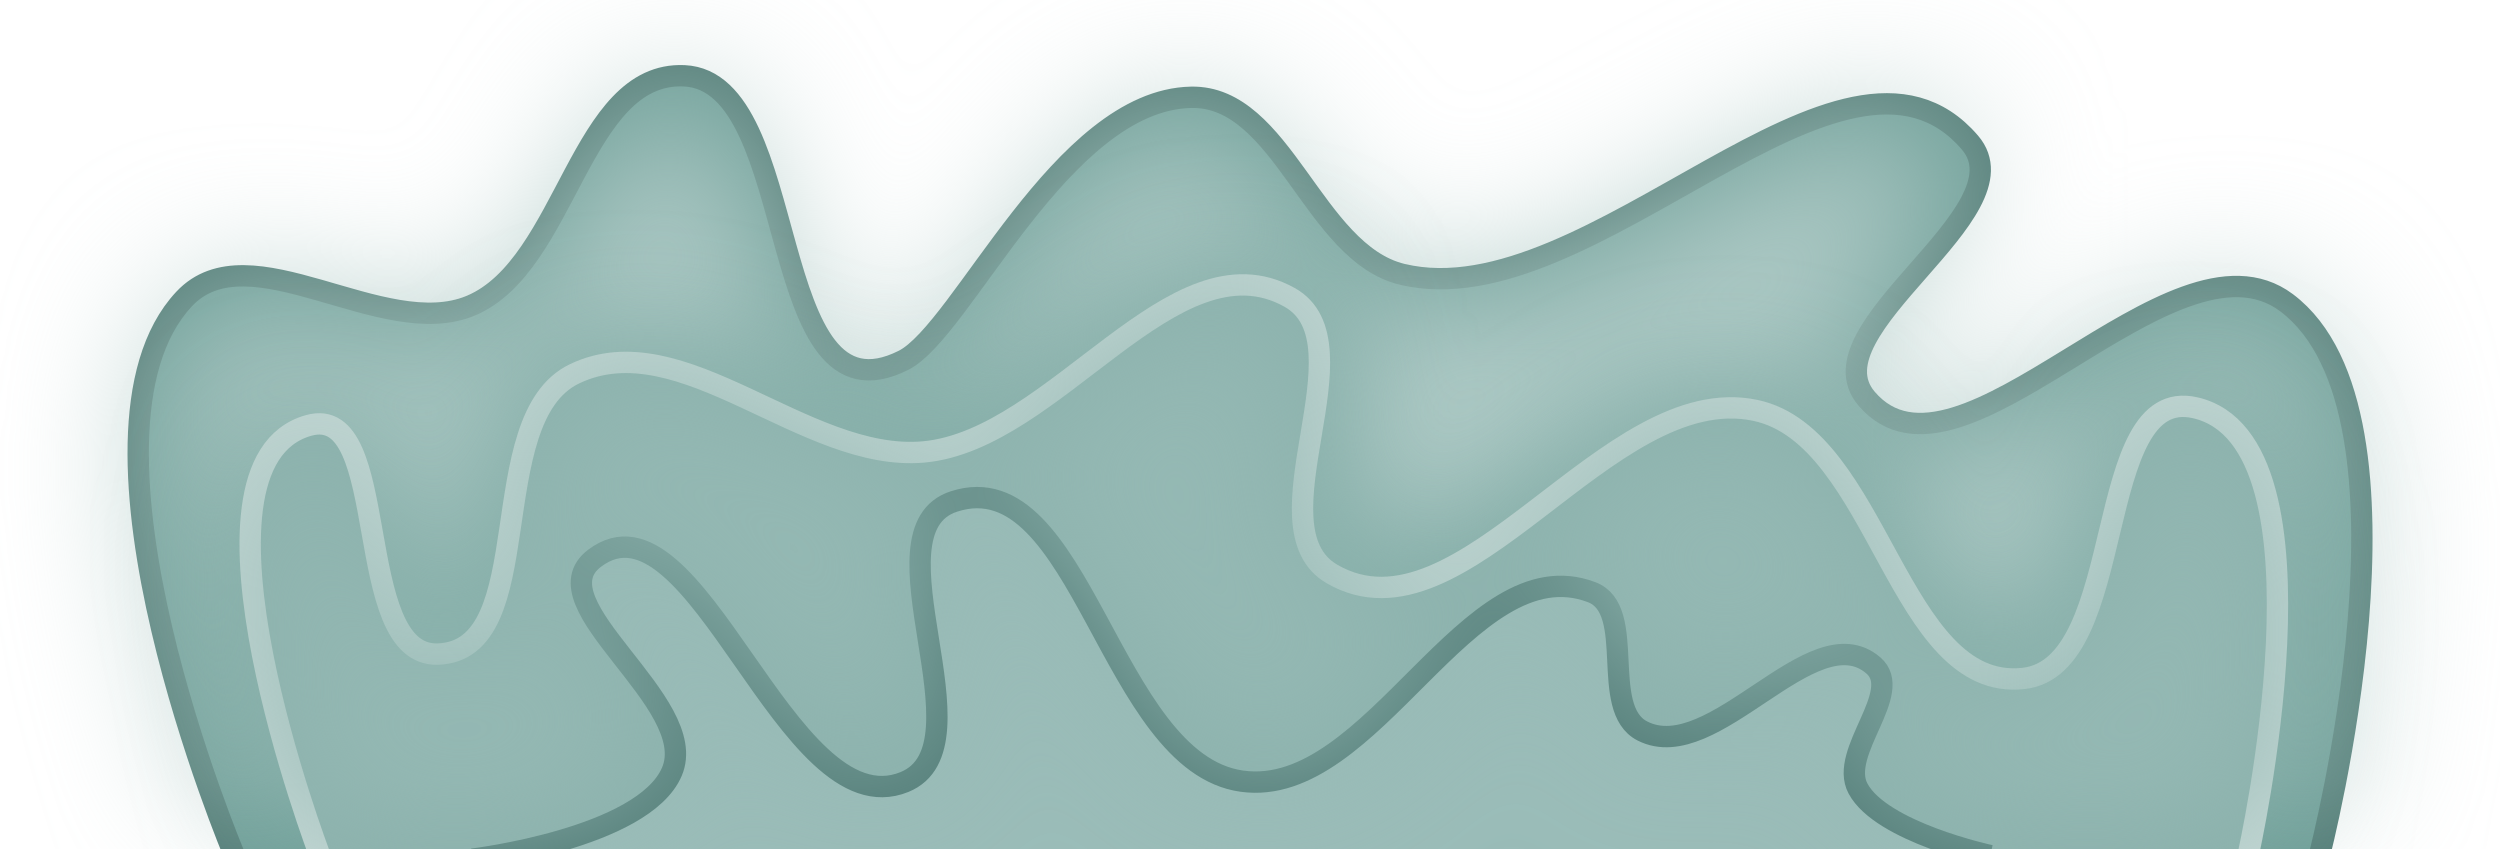
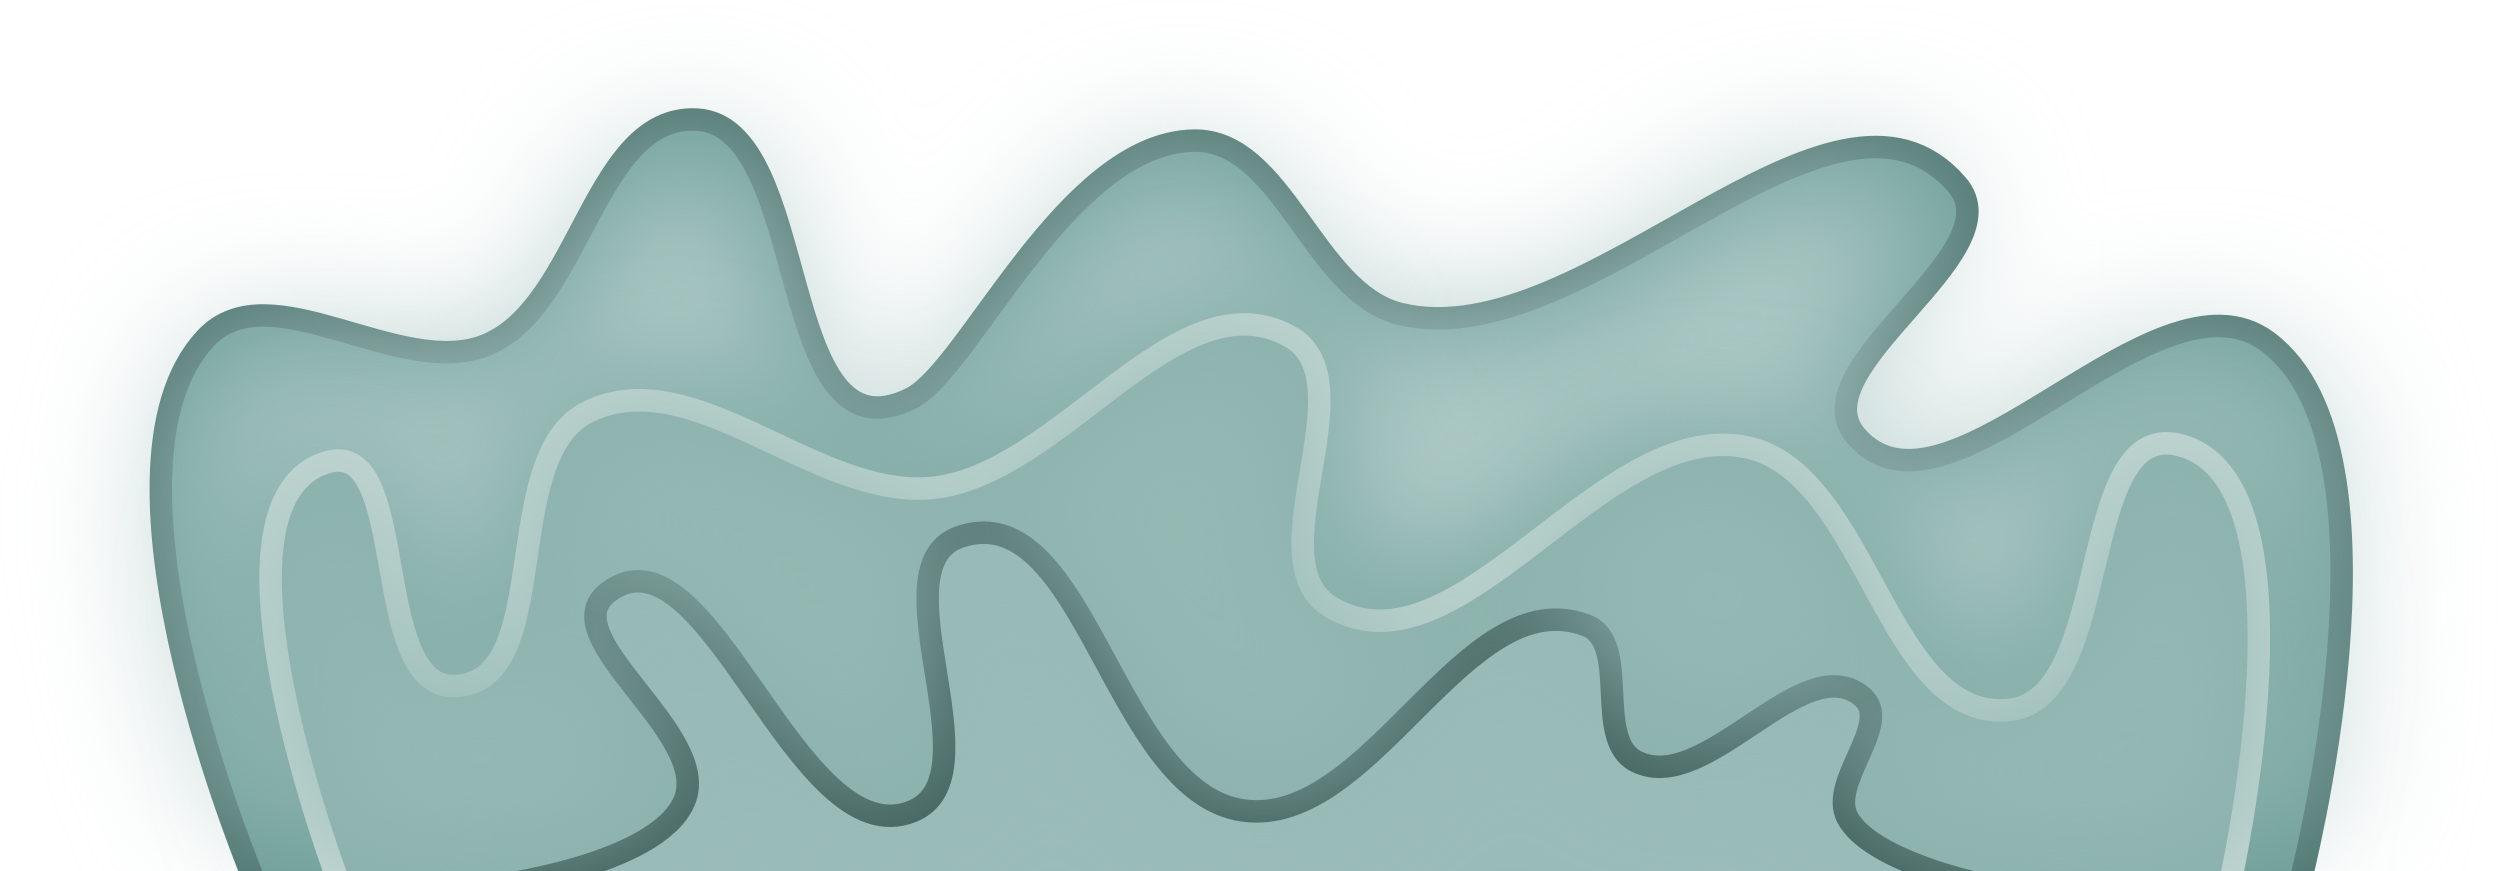
- <svg xmlns="http://www.w3.org/2000/svg" width="2500.514" height="848.473" viewBox="0 0 661.594 224.492" version="1.1" id="svg1" xml:space="preserve">
+ <svg xmlns="http://www.w3.org/2000/svg" width="588.597" height="205" viewBox="0 0 155.733 54.24" version="1.1" id="svg1" xml:space="preserve">
  <defs id="defs1">
-     <filter style="color-interpolation-filters:sRGB" id="filter1" x="-0.2" y="-0.493" width="1.4" height="1.986">
-       <feGaussianBlur stdDeviation="21.209" id="feGaussianBlur1" />
+     <filter style="color-interpolation-filters:sRGB" id="filter25-9" x="-0.088" y="-0.317" width="1.176" height="1.634">
+       <feGaussianBlur stdDeviation="18.238" id="feGaussianBlur25-4" />
    </filter>
-     <filter style="color-interpolation-filters:sRGB" id="filter2" x="-0.175" y="-0.453" width="1.35" height="1.907">
-       <feGaussianBlur stdDeviation="28.362" id="feGaussianBlur2" />
-     </filter>
-     <filter style="color-interpolation-filters:sRGB" id="filter3" x="-0.128" y="-0.38" width="1.256" height="1.761">
-       <feGaussianBlur stdDeviation="27.686" id="feGaussianBlur3" />
-     </filter>
-     <filter style="color-interpolation-filters:sRGB" id="filter26" x="-0.08" y="-0.232" width="1.161" height="1.463">
-       <feGaussianBlur stdDeviation="18.238" id="feGaussianBlur26" />
-     </filter>
-     <filter style="color-interpolation-filters:sRGB" id="filter25" x="-0.088" y="-0.318" width="1.177" height="1.636">
-       <feGaussianBlur stdDeviation="18.238" id="feGaussianBlur25" />
+     <filter style="color-interpolation-filters:sRGB" id="filter26-4" x="-0.08" y="-0.236" width="1.161" height="1.472">
+       <feGaussianBlur stdDeviation="18.238" id="feGaussianBlur26-8" />
    </filter>
  </defs>
-   <g id="layer1" transform="translate(-1715.537,-9486.577)">
-     <path id="path3" style="fill:#87aba6;fill-opacity:1;stroke:#000000;stroke-width:2.17;stroke-linecap:square;stroke-linejoin:miter;stroke-miterlimit:4.7;stroke-dasharray:none;stroke-opacity:1" d="m 1758.065,10420.692 c -22.778,-0.02 -41.098,18.363 -41.076,41.224 l 0.178,180.352 658.51,0 -0.177,-179.701 c -0.022,-22.861 -18.378,-41.283 -41.157,-41.306 z" />
-     <path id="rect347" style="fill:#a5beb8;fill-opacity:1;stroke:none;stroke-width:2.17;stroke-linecap:square;stroke-linejoin:miter;stroke-miterlimit:4.7;stroke-dasharray:none;stroke-opacity:1;filter:url(#filter3)" d="m 1818.717,10467.614 c -17.986,-0.02 -32.451,14.475 -32.433,32.495 l 0.14,142.159 519.957,0 -0.14,-141.647 c -0.017,-18.019 -14.511,-32.541 -32.497,-32.558 z" />
-     <path id="path2" style="fill:#a3bdbc;fill-opacity:1;stroke:#000000;stroke-width:2.17;stroke-linecap:square;stroke-linejoin:miter;stroke-miterlimit:4.7;stroke-dasharray:none;stroke-opacity:1" d="m 2244.812,10435.517 c -3.855,-0.153 -7.801,0.266 -11.732,1.319 l -409.02,109.609 c -20.962,5.617 -33.297,27.085 -27.657,48.134 l 12.777,47.689 h 519.493 l -47.576,-177.576 c -4.582,-17.103 -19.579,-28.511 -36.285,-29.175 z" />
-     <path id="rect348" style="fill:#c8d9d5;fill-opacity:1;stroke:none;stroke-width:2.341;stroke-linecap:square;stroke-linejoin:miter;stroke-miterlimit:4.7;stroke-dasharray:none;stroke-opacity:1;filter:url(#filter2)" d="m 2195.08,9559.476 c -2.806,-0.111 -5.679,0.193 -8.54,0.957 l -297.739,79.583 c -15.259,4.079 -24.238,19.666 -20.133,34.949 l 9.3,34.625 h 378.156 l -34.632,-128.931 c -3.335,-12.418 -14.252,-20.701 -26.413,-21.183 z" transform="matrix(0.9268314,0,0,0.9268314,150.8663,1646.485)" />
-     <path id="path1" style="fill:#b9cecb;fill-opacity:1;stroke:#000000;stroke-width:2.17;stroke-linecap:square;stroke-linejoin:miter;stroke-miterlimit:4.7;stroke-dasharray:none;stroke-opacity:1" d="m 2199.215,10492.101 c -6.263,0.161 -12.581,1.85 -18.404,5.214 l -225.818,130.469 c -6.227,3.598 -11.042,8.662 -14.339,14.484 l 368.635,0 -75.358,-130.617 c -7.421,-12.862 -20.938,-19.904 -34.717,-19.55 z" />
-     <path id="rect349" style="fill:#d5e3de;fill-opacity:1;stroke:none;stroke-width:2.418;stroke-linecap:square;stroke-linejoin:miter;stroke-miterlimit:4.7;stroke-dasharray:none;stroke-opacity:1;filter:url(#filter1)" d="m 2176.249,9607.314 c -4.326,0.111 -8.688,1.271 -12.71,3.583 l -155.956,89.651 c -4.301,2.472 -7.626,5.952 -9.903,9.953 h 254.589 l -52.044,-89.753 c -5.125,-8.838 -14.46,-13.677 -23.976,-13.434 z" transform="matrix(0.8973275,0,0,0.8973275,218.1765,1934.883)" />
-     <path style="fill:#6c9d96;fill-opacity:1;stroke:#517b75;stroke-width:5.65;stroke-linecap:butt;stroke-linejoin:miter;stroke-dasharray:none;stroke-opacity:1" d="m 2329.318,9713.003 c 0,0 30.398,-117.017 -8.697,-146.328 -30.398,-22.791 -86.465,54.316 -111.113,25.403 -15.802,-18.537 43.189,-49.25 27.356,-67.761 -33.411,-39.061 -100.217,46.817 -150.21,34.866 -23.655,-5.655 -31.614,-47.388 -55.929,-46.858 -34.36,0.749 -60.48,61.734 -76.071,69.595 -37.339,18.827 -26.387,-73.841 -58.041,-75.284 -27.618,-1.26 -30.946,50.033 -56.408,60.802 -23.326,9.866 -58.672,-20.222 -75.962,-1.715 -33.653,36.021 13.369,147.28 13.369,147.28" id="path20" />
-     <path style="fill:#b0cbc7;fill-opacity:1;stroke:none;stroke-width:25;stroke-linecap:round;stroke-linejoin:round;stroke-miterlimit:4.7;stroke-dasharray:none;stroke-opacity:1;filter:url(#filter26)" d="m 425.709,186.238 c -4.554,-3.582 -9.27,-14.111 -14.63,-32.664 -7.824,-27.08 -13.012,-35.789 -22.447,-37.675 -5.388,-1.078 -13.581,2.247 -18.697,7.587 -2.465,2.572 -9.854,11.886 -16.42,20.698 -21.335,28.628 -35.137,39.554 -48.561,38.441 -7.992,-0.663 -11.85,-3.79 -23.013,-18.656 -15.98,-21.281 -20.33,-24.403 -34.972,-25.103 -16.052,-0.767 -29.152,3.713 -59.19,20.247 -42.18,23.216 -53.372,26.372 -66.412,18.73 -10.877,-6.375 -9.645,-12.985 5.761,-30.897 12.83,-14.917 16.236,-20.516 16.829,-27.665 0.481,-5.795 0.338,-6.182 -3.808,-10.327 C 129.21,98.014 118.064,100.153 86.179,119.309 61.299,134.256 51.086,138.037 42.52,135.47 21.047,129.037 13.953,88.367 23.806,28.174 24.95,21.186 26.703,11.863 27.702,7.458 l 1.816,-8.01 h 5.549 5.549 L 39.886,3.591 C 30.287,58.033 32.213,91.623 45.733,105.578 c 11.067,11.423 23.359,9.117 29.798,-5.589 1.197,-2.735 4.023,-12.181 6.279,-20.992 6.736,-26.305 10.887,-33.146 20.112,-33.146 10.452,0 16.5,6.104 30.114,30.396 12.565,22.419 18.534,29.509 28.618,33.989 3.924,1.744 6.609,2.073 13.811,1.694 12.312,-0.648 21.045,-5.05 44.447,-22.404 28.045,-20.798 38.178,-24.761 49.014,-19.171 4.132,2.132 5.239,3.404 6.553,7.537 1.426,4.486 1.342,6.646 -0.864,22.097 -1.345,9.419 -2.418,19.363 -2.385,22.097 0.162,13.563 10.661,22.141 25.255,20.635 8.695,-0.897 19.121,-6.465 36.628,-19.56 35.037,-26.208 42.315,-27.078 79.773,-9.531 15.168,7.105 24.316,9.795 33.475,9.841 18.973,0.097 25.935,-8.512 30.883,-38.187 4.082,-24.485 6.392,-30.592 12.44,-32.892 8.033,-3.054 11.165,2.056 16.358,26.695 5.212,24.724 7.731,29.189 16.475,29.189 10.042,0 17.518,-9.355 19.412,-24.289 2.078,-16.386 -2.966,-46.051 -12.669,-74.513 -1.538,-4.512 -2.797,-8.614 -2.797,-9.115 0,-0.501 3.183,-0.911 7.073,-0.911 6.981,0 7.09,0.047 8.356,3.591 14.964,41.899 20.645,65.335 21.76,89.769 0.715,15.663 -1.143,26.459 -6.058,35.212 -6.673,11.885 -13.906,13.213 -36.727,6.747 -7.557,-2.141 -17.721,-4.195 -22.588,-4.565 -7.679,-0.583 -9.621,-0.339 -14.689,1.841 -8.137,3.5 -15.823,12.44 -24.37,28.343 -11.85,22.048 -17.575,27.993 -26.964,27.993 -2.112,0 -5.046,-0.959 -6.547,-2.139 z" id="path25" transform="matrix(-1.067739,0,0,-1.067739,2357.71,9711.334)" />
-     <path style="fill:#8bb1ac;fill-opacity:1;stroke:#c2d6d3;stroke-width:5.65;stroke-linecap:butt;stroke-linejoin:miter;stroke-dasharray:none;stroke-opacity:1" d="m 2310.453,9713.003 c 0,0 24.768,-109.708 -14.027,-118.525 -27.568,-6.265 -17.293,68.529 -45.391,71.642 -33.239,3.683 -38.228,-64.023 -70.947,-70.939 -39.177,-8.281 -77.401,63.362 -112.054,43.297 -21.368,-12.373 10.314,-61.177 -11.243,-73.216 -30.592,-17.084 -61.931,37.768 -96.829,40.915 -31.438,2.835 -63.971,-34.344 -92.416,-20.659 -24.785,11.925 -8.696,73.347 -36.189,74.154 -23.143,0.68 -11.757,-66.683 -34.076,-60.525 -36.596,10.098 2.922,113.855 2.922,113.855" id="path19" />
-     <path style="fill:#9abcb8;fill-opacity:1;stroke:#517b76;stroke-width:5.65;stroke-linecap:butt;stroke-linejoin:miter;stroke-dasharray:none;stroke-opacity:1" d="m 2242.261,9713.003 c 0,0 -28.888,-6.206 -35.036,-17.768 -5.136,-9.66 12.366,-25.446 4.062,-32.57 -16.072,-13.787 -42.246,26.98 -61.109,17.357 -11.615,-5.926 -1.241,-32.115 -13.433,-36.737 -32.788,-12.43 -57.809,54.837 -92.542,50.022 -35.074,-4.862 -42.488,-84.906 -76.186,-74.029 -23.924,7.722 10.148,64.825 -13.152,74.263 -31.245,12.656 -55.051,-79.531 -81.97,-59.237 -15.998,12.061 28.341,38.113 20.438,56.523 -7.579,17.652 -52.789,23.121 -52.789,23.121" id="path17" />
-     <path style="fill:#95b9b4;fill-opacity:1;stroke:none;stroke-width:25;stroke-linecap:round;stroke-linejoin:round;stroke-miterlimit:4.7;stroke-dasharray:none;stroke-opacity:1;filter:url(#filter25)" d="m 284.719,134.601 c -7.05,-3.474 -8.388,-11.378 -5.206,-30.745 2.335,-14.211 2.187,-26.687 -0.373,-31.506 -4.132,-7.776 -14.931,-11.945 -25.668,-9.909 -8.962,1.7 -18.047,6.822 -36.435,20.542 -19.861,14.82 -27.814,19.544 -36.95,21.952 -16.957,4.468 -25.874,-2.245 -42.525,-32.015 -10.159,-18.163 -15.796,-25.596 -22.606,-29.806 -4.595,-2.841 -6.5,-3.34 -12.756,-3.34 -6.333,0 -7.911,0.425 -11.365,3.059 C 85.192,47.138 80.964,56.745 75.648,77.338 70.97,95.461 69.267,99.922 65.417,104.133 59.121,111.018 48.098,103.287 43.412,88.698 38.819,74.403 39.684,39.567 45.387,9.115 l 1.81,-9.667 h 30.447 c 16.746,0 30.114,0.333 29.707,0.741 -0.407,0.407 4.042,2.342 9.887,4.3 11.772,3.942 19.237,8.528 20.713,12.724 0.74,2.103 0.152,4.803 -2.475,11.363 -5.005,12.5 -4.495,17.744 2.057,21.132 6.885,3.56 14.064,1.539 29.078,-8.188 12.045,-7.803 16.989,-10.031 22.259,-10.031 5.618,0 7.387,3.352 8.457,16.023 0.482,5.718 1.678,11.923 2.666,13.833 2.238,4.328 7.491,6.604 15.243,6.604 8.946,0 17.605,-4.843 30.448,-17.03 28.189,-26.747 33.914,-30.734 44.131,-30.734 12.689,0 20.15,7.618 36.549,37.316 13.548,24.536 20.194,31.368 31.419,32.299 16.434,1.363 21.388,-9.82 16.779,-37.871 -1.929,-11.743 -2.157,-25.204 -0.479,-28.34 0.657,-1.227 2.827,-2.913 4.822,-3.747 8.679,-3.626 17.503,3.545 35.406,28.772 12.156,17.129 19.624,25.27 25.393,27.68 10.058,4.202 20.469,-1.033 20.469,-10.293 0,-4.94 -3.214,-10.913 -12.295,-22.849 -13.107,-17.229 -13.611,-22.773 -2.718,-29.942 11.859,-7.805 32.288,-12.747 56.438,-13.653 l 17.671,-0.663 3.084,9.391 c 12.456,37.932 16.772,69.976 11.275,83.697 -2.346,5.856 -7.571,10.454 -11.361,9.998 -4.148,-0.499 -6.4,-5.956 -10.026,-24.306 -4.574,-23.145 -8.804,-31.225 -16.713,-31.924 -6.062,-0.535 -8.925,0.243 -12.528,3.406 -5.43,4.767 -8.123,12.113 -11.229,30.623 -1.508,8.988 -3.246,18.082 -3.861,20.209 -4.225,14.6 -14.981,20.186 -30.999,16.099 -3.917,-1 -14.114,-4.988 -22.66,-8.864 -22.002,-9.978 -29.362,-12.04 -40.828,-11.438 -12.222,0.641 -20.446,4.703 -42.159,20.818 -25.704,19.078 -36.153,23.118 -46.545,17.997 z" id="path24" transform="matrix(-1.067739,0,0,-1.067739,2357.71,9711.334)" />
+   <g id="layer1" transform="translate(-2517.759,-9575.171)">
+     <path style="fill:#6c9d96;fill-opacity:1;stroke:#4c736e;stroke-width:1.4;stroke-linecap:butt;stroke-linejoin:miter;stroke-dasharray:none;stroke-opacity:1" d="m 2661.029,9630.199 c 0,0 7.018,-26.979 -2.008,-33.737 -7.018,-5.255 -19.961,12.523 -25.651,5.857 -3.648,-4.274 9.97,-11.356 6.315,-15.624 -7.713,-9.006 -23.136,10.795 -34.677,8.039 -5.461,-1.304 -7.298,-10.926 -12.912,-10.803 -7.932,0.172 -13.962,14.233 -17.562,16.046 -8.62,4.341 -6.092,-17.025 -13.399,-17.358 -6.376,-0.29 -7.144,11.536 -13.022,14.019 -5.385,2.274 -13.545,-4.663 -17.536,-0.396 -7.769,8.305 3.086,33.957 3.086,33.957" id="path20-8" />
+     <path style="fill:#b0cbc8;fill-opacity:1;stroke:none;stroke-width:26.852;stroke-linecap:round;stroke-linejoin:round;stroke-miterlimit:4.7;stroke-dasharray:none;stroke-opacity:1;filter:url(#filter26-4)" d="m 388.633,115.899 c -39.028,4.726 -58.692,100.121 -103.6,52.433 -17.474,-42.921 -68.558,-30.018 -98.479,-8.734 C 167.353,187.159 85.825,188.201 128.308,145.288 164.449,122.562 126.816,84.499 98.506,111.85 71.198,141.674 16.08,144.972 20,92.514 21.828,63.797 15.933,15.514 36.63,-0.552 44.106,27.4 16.208,87.217 54.153,111.592 c 38.365,6.832 23.189,-99.031 67.094,-53.297 13.248,43.76 60.531,75.261 96.787,32.018 30.791,-40.449 75.932,-14.573 53.197,31.774 19.499,50.861 65.496,-9.463 94.889,-18.736 34.493,-9.623 85.78,49.127 107.521,-0.265 -0.957,-20.112 17.854,-79.805 30.808,-31.256 -5.364,30.026 32.316,52.754 37.584,12.921 C 552.219,57.549 516.599,12.761 535.15,-0.965 557.34,33.329 576.042,91.351 554.555,132.372 c -28.014,16.555 -75.9,-24.345 -91.854,22.009 -8.051,36.019 -50.515,44.473 -51.261,-0.361 -4.728,-13.38 -7.01,-33.219 -22.806,-38.121 z" id="path25-3" transform="matrix(-0.2464957,0,0,-0.2461799,2667.583,9629.815)" />
+     <path style="fill:#8bb1ac;fill-opacity:1;stroke:#c2d6d3;stroke-width:1.4;stroke-linecap:butt;stroke-linejoin:miter;stroke-dasharray:none;stroke-opacity:1" d="m 2656.674,9630.199 c 0,0 5.718,-25.294 -3.238,-27.327 -6.364,-1.445 -3.992,15.8 -10.479,16.518 -7.674,0.849 -8.825,-14.761 -16.379,-16.356 -9.044,-1.909 -17.869,14.609 -25.869,9.983 -4.933,-2.853 2.381,-14.105 -2.596,-16.881 -7.062,-3.939 -14.297,8.708 -22.354,9.434 -7.258,0.653 -14.768,-7.919 -21.335,-4.764 -5.722,2.75 -2.008,16.911 -8.354,17.098 -5.343,0.156 -2.714,-15.375 -7.867,-13.955 -8.449,2.328 0.675,26.25 0.675,26.25" id="path19-6" />
+     <path style="fill:#9abcb8;fill-opacity:1;stroke:#3c5b57;stroke-width:1.4;stroke-linecap:butt;stroke-linejoin:miter;stroke-dasharray:none;stroke-opacity:1" d="m 2640.931,9630.199 c 0,0 -6.669,-1.431 -8.088,-4.096 -1.186,-2.228 2.855,-5.867 0.938,-7.51 -3.71,-3.179 -9.753,6.221 -14.108,4.002 -2.681,-1.366 -0.286,-7.404 -3.101,-8.47 -7.569,-2.866 -13.345,12.643 -21.364,11.533 -8.097,-1.121 -9.809,-19.576 -17.588,-17.068 -5.523,1.78 2.343,14.946 -3.036,17.122 -7.213,2.918 -12.709,-18.337 -18.923,-13.658 -3.693,2.781 6.543,8.788 4.718,13.032 -1.75,4.07 -12.187,5.331 -12.187,5.331" id="path17-1" />
+     <path style="fill:#95b9b4;fill-opacity:1;stroke:none;stroke-width:26.852;stroke-linecap:round;stroke-linejoin:round;stroke-miterlimit:4.7;stroke-dasharray:none;stroke-opacity:1;filter:url(#filter25-9)" d="M 284.719,134.601 C 264.862,116.624 295.908,81.668 272.033,65.261 239.369,52.219 216.294,90.192 189.164,101.479 166.131,116.409 145.552,93.091 137.762,73.131 130.618,53.914 106.459,26.06 86.477,47.581 72.947,62.039 78.04,121.232 48.735,99.725 33.292,68.677 42.656,32.117 47.197,-0.552 71.291,4.009 97.176,-4.682 119.775,5.221 c 37.351,0.201 -6.702,51.602 30.236,45.095 16.373,-8.859 51.608,-35.545 47.572,2.804 8.817,31.323 45.226,4.787 57.765,-11.288 16.198,-24.885 52.834,-28.832 63.756,2.749 11.08,18.376 22.361,52.618 50.053,43.496 21.766,-17.256 -12.459,-56.267 13.428,-69.023 24.234,7.564 31.986,36.357 49.992,52.264 C 456.632,93.415 470.203,54.477 446.628,41.853 419.185,14.087 469.04,0.018 490.626,0.32 510.209,-4.281 526.194,-1.897 525.955,21.539 c 3.879,25.13 20.444,58.492 1.526,79.967 -26.44,-1.911 -5.54,-59.311 -38.589,-55.394 -24.052,11.933 -11.218,45.298 -25.876,64.246 -22.32,19.659 -49.361,-8.297 -72.662,-12.615 -38.966,-12.431 -61.851,31.797 -96.046,38.796 0,0 -4.85,-0.326 -4.85,-0.326 z" id="path24-8" transform="matrix(-0.2464957,0,0,-0.2461799,2667.583,9629.815)" />
  </g>
</svg>
